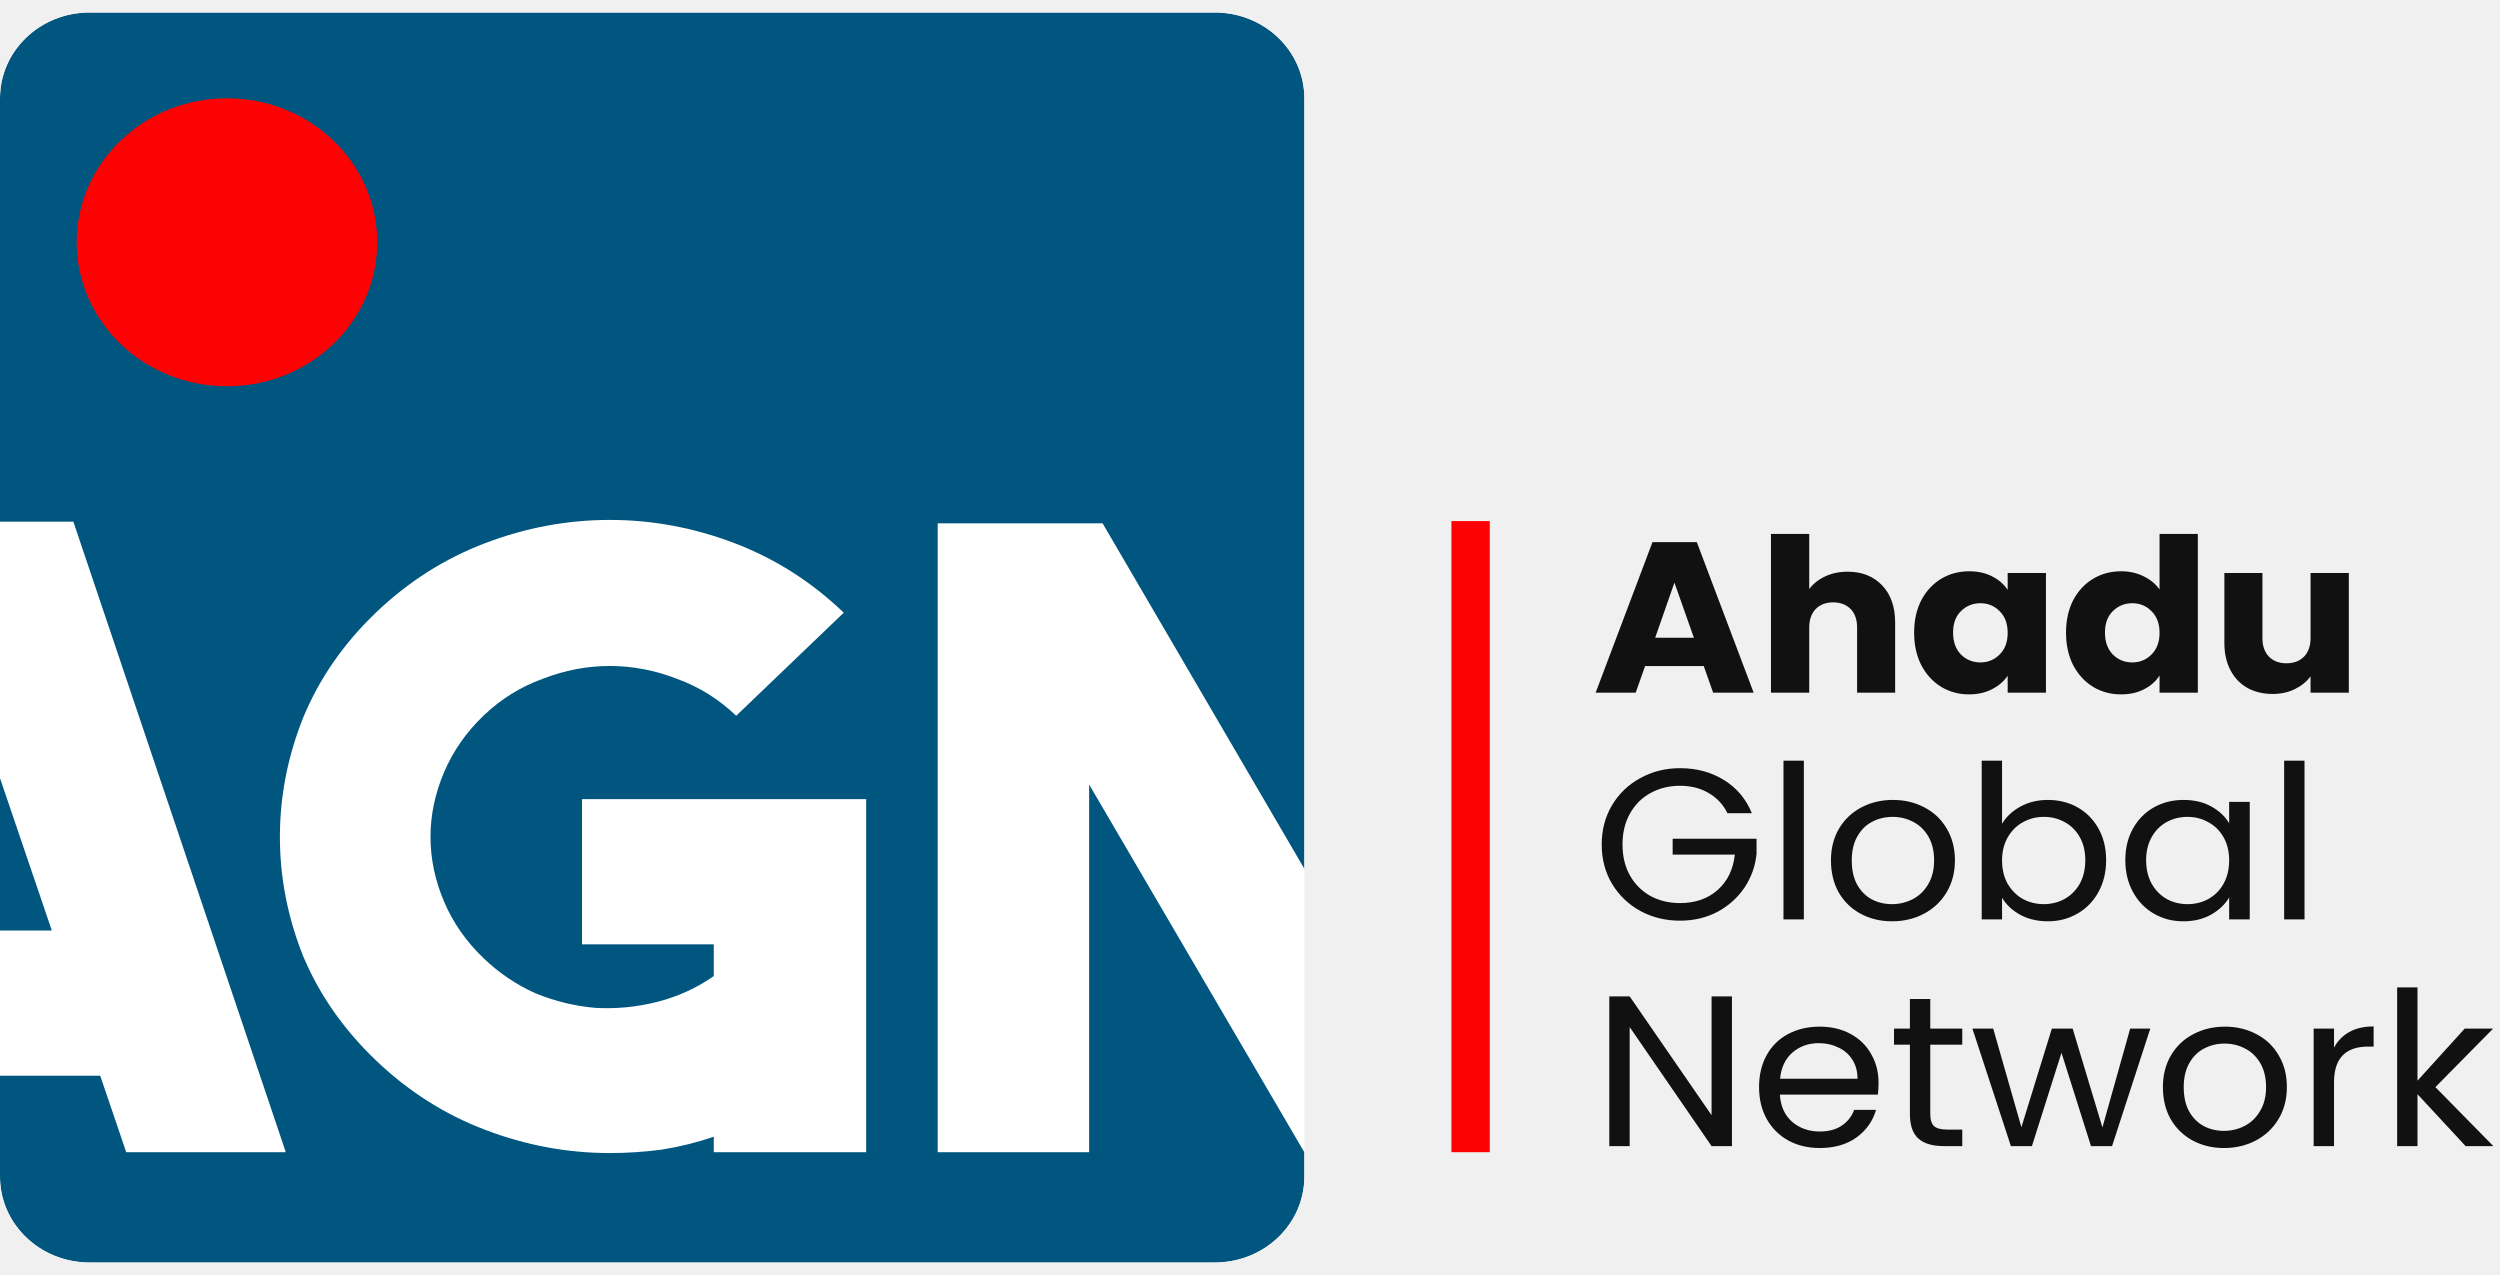
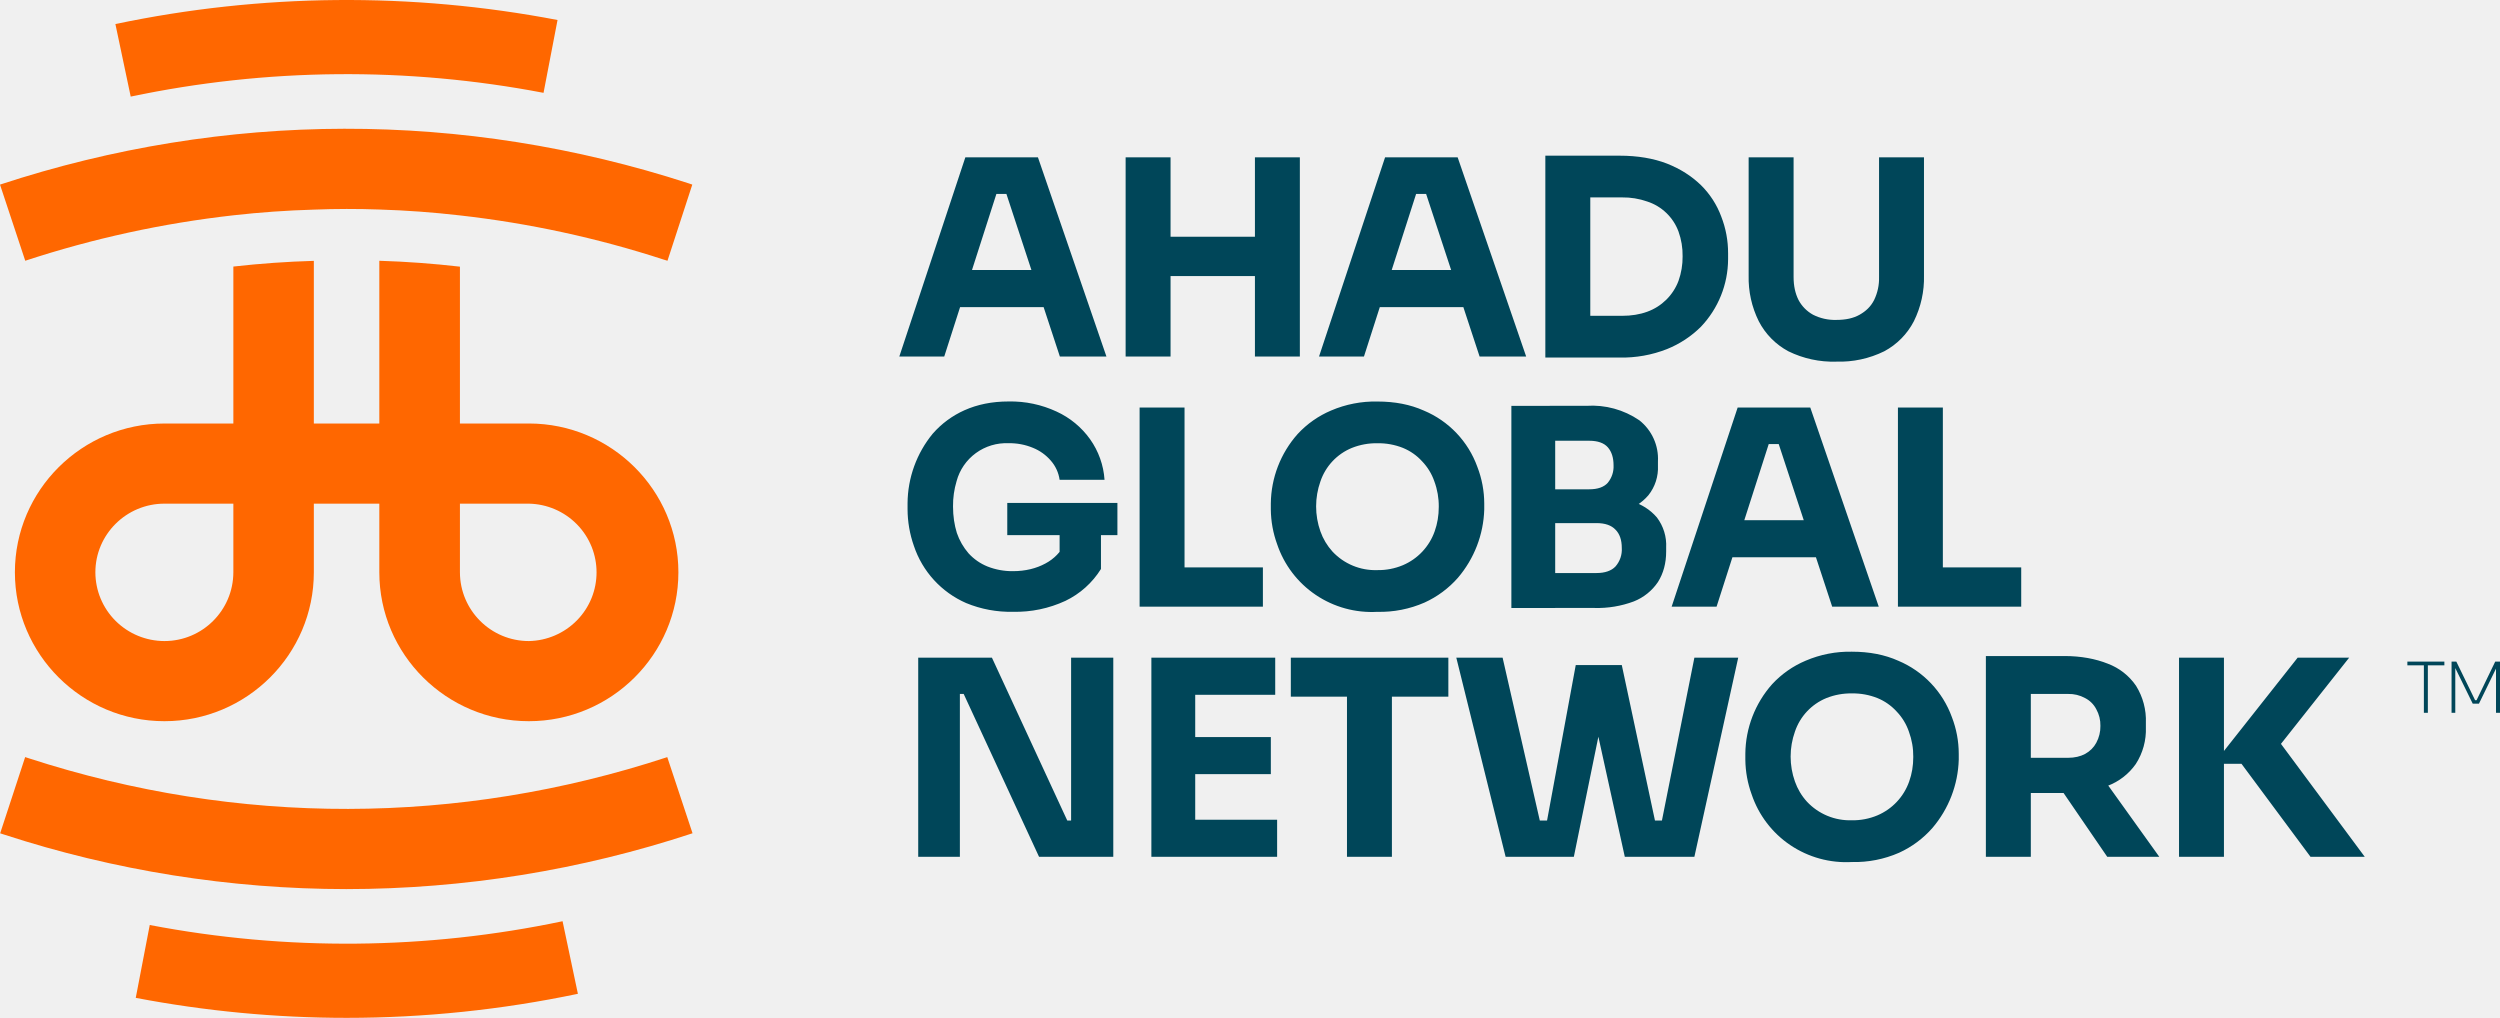
- <svg xmlns="http://www.w3.org/2000/svg" width="100" height="51" viewBox="0 0 100 51" fill="none">
-   <path fill-rule="evenodd" clip-rule="evenodd" d="M58.057 46.088V20.843H59.591V46.088H58.057Z" fill="#FD0202" />
-   <mask id="mask0_502_86" style="mask-type:luminance" maskUnits="userSpaceOnUse" x="0" y="0" width="53" height="51">
-     <path d="M48.593 0.5H3.581C1.603 0.5 0 2.036 0 3.931V47.069C0 48.964 1.603 50.5 3.581 50.5H48.593C50.571 50.5 52.174 48.964 52.174 47.069V3.931C52.174 2.036 50.571 0.5 48.593 0.5Z" fill="white" />
-   </mask>
-   <g mask="url(#mask0_502_86)">
-     <path d="M48.593 0.5H3.581C1.603 0.5 0 2.036 0 3.931V47.069C0 48.964 1.603 50.5 3.581 50.5H48.593C50.571 50.5 52.174 48.964 52.174 47.069V3.931C52.174 2.036 50.571 0.5 48.593 0.5Z" fill="#015680" />
-     <path d="M9.079 15.451C12.398 15.451 15.089 12.873 15.089 9.691C15.089 6.51 12.398 3.932 9.079 3.932C5.759 3.932 3.068 6.51 3.068 9.691C3.068 12.873 5.759 15.451 9.079 15.451Z" fill="#FD0202" />
-     <path d="M5.049 46.088L4.009 43.029H-4.274L-5.349 46.088H-11.768L-2.803 20.866H2.934L11.432 46.088H5.049ZM-2.194 37.222H2.073L-0.007 31.106L-2.194 37.222ZM34.647 31.965V46.088H28.551V45.469C27.882 45.698 27.189 45.87 26.471 45.985C25.778 46.076 25.085 46.122 24.392 46.122C22.695 46.122 21.033 45.813 19.408 45.194C17.782 44.576 16.324 43.648 15.033 42.411C13.742 41.174 12.774 39.788 12.129 38.253C11.507 36.696 11.196 35.103 11.196 33.477C11.196 31.85 11.507 30.258 12.129 28.7C12.774 27.142 13.742 25.745 15.033 24.508C16.324 23.271 17.782 22.343 19.408 21.725C21.033 21.106 22.695 20.797 24.392 20.797C26.089 20.797 27.75 21.106 29.376 21.725C31.001 22.343 32.459 23.271 33.75 24.508L29.447 28.631C28.754 27.967 27.966 27.475 27.081 27.154C26.197 26.81 25.3 26.639 24.392 26.639C23.483 26.639 22.587 26.81 21.703 27.154C20.818 27.475 20.029 27.967 19.336 28.631C18.643 29.296 18.117 30.052 17.758 30.9C17.4 31.747 17.22 32.606 17.22 33.477C17.22 34.347 17.4 35.206 17.758 36.054C18.117 36.902 18.643 37.657 19.336 38.322C19.957 38.917 20.651 39.387 21.416 39.731C22.204 40.052 23.005 40.246 23.818 40.315C24.655 40.361 25.479 40.281 26.292 40.074C27.105 39.868 27.858 39.525 28.551 39.044V37.772H23.28V31.965H34.647ZM52.674 20.866H58.734V46.088H52.172L43.566 31.381V46.088H37.507V20.934H44.104L52.674 35.607V20.866Z" fill="white" />
-   </g>
-   <path d="M68.15 26.643H65.804L65.428 27.706H63.826L66.1 21.684H67.872L70.146 27.706H68.526L68.15 26.643ZM67.756 25.51L66.977 23.306L66.207 25.51H67.756ZM73.908 22.868C74.481 22.868 74.941 23.051 75.287 23.417C75.633 23.777 75.806 24.275 75.806 24.91V27.706H74.284V25.107C74.284 24.787 74.198 24.538 74.025 24.361C73.852 24.184 73.619 24.095 73.326 24.095C73.034 24.095 72.801 24.184 72.628 24.361C72.455 24.538 72.369 24.787 72.369 25.107V27.706H70.838V21.358H72.369V23.563C72.524 23.352 72.736 23.183 73.004 23.057C73.273 22.931 73.574 22.868 73.908 22.868ZM76.565 25.305C76.565 24.813 76.661 24.381 76.852 24.009C77.049 23.637 77.314 23.352 77.648 23.151C77.982 22.951 78.356 22.851 78.767 22.851C79.119 22.851 79.427 22.92 79.689 23.057C79.958 23.194 80.164 23.374 80.307 23.597V22.92H81.838V27.706H80.307V27.029C80.158 27.252 79.949 27.432 79.68 27.569C79.418 27.706 79.11 27.775 78.758 27.775C78.353 27.775 77.982 27.675 77.648 27.475C77.314 27.269 77.049 26.98 76.852 26.608C76.661 26.231 76.565 25.796 76.565 25.305ZM80.307 25.313C80.307 24.947 80.2 24.658 79.985 24.447C79.776 24.235 79.519 24.129 79.215 24.129C78.911 24.129 78.651 24.235 78.436 24.447C78.227 24.652 78.123 24.939 78.123 25.305C78.123 25.67 78.227 25.962 78.436 26.18C78.651 26.391 78.911 26.497 79.215 26.497C79.519 26.497 79.776 26.391 79.985 26.18C80.2 25.968 80.307 25.679 80.307 25.313ZM82.641 25.305C82.641 24.813 82.736 24.381 82.927 24.009C83.124 23.637 83.39 23.352 83.724 23.151C84.058 22.951 84.431 22.851 84.843 22.851C85.171 22.851 85.469 22.917 85.738 23.048C86.012 23.18 86.227 23.357 86.382 23.58V21.358H87.913V27.706H86.382V27.02C86.239 27.249 86.033 27.432 85.765 27.569C85.502 27.706 85.195 27.775 84.843 27.775C84.431 27.775 84.058 27.675 83.724 27.475C83.39 27.269 83.124 26.98 82.927 26.608C82.736 26.231 82.641 25.796 82.641 25.305ZM86.382 25.313C86.382 24.947 86.275 24.658 86.06 24.447C85.851 24.235 85.595 24.129 85.29 24.129C84.986 24.129 84.726 24.235 84.512 24.447C84.303 24.652 84.198 24.939 84.198 25.305C84.198 25.67 84.303 25.962 84.512 26.18C84.726 26.391 84.986 26.497 85.29 26.497C85.595 26.497 85.851 26.391 86.06 26.18C86.275 25.968 86.382 25.679 86.382 25.313ZM93.953 22.92V27.706H92.422V27.055C92.267 27.266 92.055 27.438 91.786 27.569C91.524 27.695 91.231 27.758 90.909 27.758C90.527 27.758 90.19 27.678 89.897 27.518C89.605 27.352 89.378 27.114 89.217 26.806C89.056 26.497 88.975 26.134 88.975 25.716V22.92H90.497V25.519C90.497 25.839 90.584 26.088 90.757 26.265C90.93 26.442 91.163 26.531 91.455 26.531C91.754 26.531 91.989 26.442 92.162 26.265C92.335 26.088 92.422 25.839 92.422 25.519V22.92H93.953ZM69.099 32.529C68.925 32.18 68.675 31.911 68.347 31.722C68.019 31.528 67.636 31.431 67.201 31.431C66.765 31.431 66.371 31.528 66.019 31.722C65.673 31.911 65.398 32.186 65.196 32.546C64.999 32.901 64.9 33.312 64.9 33.781C64.9 34.25 64.999 34.662 65.196 35.017C65.398 35.371 65.673 35.646 66.019 35.84C66.371 36.029 66.765 36.123 67.201 36.123C67.81 36.123 68.311 35.949 68.705 35.6C69.099 35.251 69.328 34.779 69.394 34.184H66.906V33.55H70.262V34.15C70.214 34.642 70.053 35.094 69.779 35.505C69.504 35.912 69.143 36.235 68.696 36.475C68.248 36.709 67.75 36.827 67.201 36.827C66.622 36.827 66.094 36.698 65.617 36.441C65.139 36.178 64.76 35.814 64.48 35.351C64.205 34.888 64.068 34.364 64.068 33.781C64.068 33.198 64.205 32.675 64.48 32.211C64.76 31.742 65.139 31.379 65.617 31.122C66.094 30.859 66.622 30.727 67.201 30.727C67.863 30.727 68.448 30.885 68.955 31.199C69.469 31.514 69.841 31.957 70.074 32.529H69.099ZM72.154 30.427V36.775H71.339V30.427H72.154ZM75.681 36.852C75.222 36.852 74.804 36.752 74.428 36.552C74.058 36.352 73.766 36.069 73.551 35.703C73.342 35.331 73.238 34.902 73.238 34.416C73.238 33.936 73.345 33.512 73.56 33.146C73.781 32.775 74.079 32.492 74.455 32.297C74.831 32.097 75.252 31.997 75.717 31.997C76.183 31.997 76.603 32.097 76.979 32.297C77.355 32.492 77.651 32.772 77.866 33.138C78.087 33.504 78.197 33.93 78.197 34.416C78.197 34.902 78.084 35.331 77.857 35.703C77.636 36.069 77.335 36.352 76.953 36.552C76.571 36.752 76.147 36.852 75.681 36.852ZM75.681 36.166C75.974 36.166 76.248 36.1 76.505 35.969C76.762 35.837 76.968 35.64 77.123 35.377C77.284 35.114 77.364 34.793 77.364 34.416C77.364 34.038 77.287 33.718 77.132 33.455C76.977 33.192 76.773 32.998 76.523 32.872C76.272 32.74 76.001 32.675 75.708 32.675C75.41 32.675 75.135 32.74 74.885 32.872C74.64 32.998 74.443 33.192 74.294 33.455C74.145 33.718 74.07 34.038 74.07 34.416C74.07 34.799 74.142 35.122 74.285 35.385C74.434 35.648 74.631 35.846 74.876 35.977C75.121 36.103 75.389 36.166 75.681 36.166ZM80.082 32.949C80.25 32.669 80.494 32.44 80.817 32.263C81.139 32.086 81.506 31.997 81.918 31.997C82.359 31.997 82.756 32.097 83.108 32.297C83.46 32.497 83.738 32.781 83.941 33.146C84.144 33.507 84.245 33.927 84.245 34.407C84.245 34.882 84.144 35.305 83.941 35.677C83.738 36.049 83.457 36.338 83.099 36.543C82.747 36.749 82.353 36.852 81.918 36.852C81.494 36.852 81.121 36.764 80.799 36.586C80.482 36.409 80.244 36.183 80.082 35.909V36.775H79.268V30.427H80.082V32.949ZM83.412 34.407C83.412 34.053 83.338 33.744 83.189 33.481C83.04 33.218 82.837 33.018 82.58 32.88C82.329 32.743 82.052 32.675 81.747 32.675C81.449 32.675 81.172 32.746 80.915 32.889C80.664 33.026 80.462 33.229 80.306 33.498C80.157 33.761 80.082 34.067 80.082 34.416C80.082 34.771 80.157 35.082 80.306 35.351C80.462 35.614 80.664 35.817 80.915 35.96C81.172 36.097 81.449 36.166 81.747 36.166C82.052 36.166 82.329 36.097 82.58 35.96C82.837 35.817 83.04 35.614 83.189 35.351C83.338 35.082 83.412 34.768 83.412 34.407ZM85.013 34.407C85.013 33.927 85.114 33.507 85.317 33.146C85.52 32.781 85.797 32.497 86.15 32.297C86.508 32.097 86.904 31.997 87.34 31.997C87.77 31.997 88.143 32.086 88.459 32.263C88.775 32.44 89.011 32.663 89.166 32.932V32.074H89.99V36.775H89.166V35.9C89.005 36.175 88.763 36.403 88.441 36.586C88.125 36.764 87.755 36.852 87.331 36.852C86.895 36.852 86.502 36.749 86.15 36.543C85.797 36.338 85.52 36.049 85.317 35.677C85.114 35.305 85.013 34.882 85.013 34.407ZM89.166 34.416C89.166 34.061 89.092 33.752 88.942 33.489C88.793 33.227 88.59 33.026 88.334 32.889C88.083 32.746 87.806 32.675 87.501 32.675C87.197 32.675 86.919 32.743 86.669 32.88C86.418 33.018 86.218 33.218 86.069 33.481C85.92 33.744 85.845 34.053 85.845 34.407C85.845 34.768 85.92 35.082 86.069 35.351C86.218 35.614 86.418 35.817 86.669 35.96C86.919 36.097 87.197 36.166 87.501 36.166C87.806 36.166 88.083 36.097 88.334 35.96C88.59 35.817 88.793 35.614 88.942 35.351C89.092 35.082 89.166 34.771 89.166 34.416ZM92.181 30.427V36.775H91.366V30.427H92.181ZM69.278 45.844H68.463L65.187 41.083V45.844H64.372V39.856H65.187L68.463 44.608V39.856H69.278V45.844ZM75.142 43.313C75.142 43.462 75.133 43.619 75.115 43.785H71.194C71.224 44.248 71.388 44.611 71.686 44.874C71.991 45.132 72.358 45.26 72.788 45.26C73.14 45.26 73.432 45.183 73.665 45.029C73.904 44.869 74.071 44.657 74.166 44.394H75.043C74.912 44.846 74.649 45.215 74.256 45.501C73.862 45.781 73.373 45.921 72.788 45.921C72.322 45.921 71.904 45.821 71.534 45.621C71.17 45.42 70.884 45.137 70.675 44.771C70.466 44.4 70.362 43.971 70.362 43.485C70.362 42.999 70.463 42.572 70.666 42.206C70.869 41.84 71.153 41.56 71.516 41.366C71.886 41.166 72.31 41.066 72.788 41.066C73.253 41.066 73.665 41.163 74.023 41.357C74.381 41.551 74.656 41.82 74.846 42.163C75.043 42.501 75.142 42.884 75.142 43.313ZM74.3 43.15C74.3 42.853 74.232 42.598 74.094 42.387C73.957 42.169 73.769 42.006 73.531 41.898C73.298 41.783 73.038 41.726 72.752 41.726C72.34 41.726 71.988 41.852 71.695 42.103C71.409 42.355 71.245 42.704 71.203 43.15H74.3ZM77.211 41.786V44.557C77.211 44.786 77.261 44.949 77.363 45.046C77.464 45.137 77.64 45.183 77.891 45.183H78.491V45.844H77.757C77.303 45.844 76.963 45.744 76.736 45.543C76.51 45.343 76.396 45.014 76.396 44.557V41.786H75.76V41.143H76.396V39.959H77.211V41.143H78.491V41.786H77.211ZM86.012 41.143L84.482 45.844H83.64L82.459 42.112L81.277 45.844H80.436L78.896 41.143H79.728L80.856 45.089L82.074 41.143H82.906L84.097 45.097L85.207 41.143H86.012ZM88.96 45.921C88.501 45.921 88.083 45.821 87.707 45.621C87.337 45.42 87.044 45.137 86.829 44.771C86.621 44.4 86.516 43.971 86.516 43.485C86.516 43.004 86.624 42.581 86.838 42.215C87.059 41.843 87.358 41.56 87.734 41.366C88.11 41.166 88.53 41.066 88.996 41.066C89.461 41.066 89.882 41.166 90.258 41.366C90.634 41.56 90.929 41.84 91.144 42.206C91.365 42.572 91.475 42.999 91.475 43.485C91.475 43.971 91.362 44.4 91.135 44.771C90.914 45.137 90.613 45.42 90.231 45.621C89.849 45.821 89.425 45.921 88.96 45.921ZM88.96 45.235C89.252 45.235 89.527 45.169 89.784 45.037C90.04 44.906 90.246 44.708 90.401 44.445C90.562 44.182 90.643 43.862 90.643 43.485C90.643 43.107 90.565 42.787 90.41 42.524C90.255 42.261 90.052 42.066 89.801 41.941C89.551 41.809 89.279 41.743 88.987 41.743C88.689 41.743 88.414 41.809 88.163 41.941C87.919 42.066 87.722 42.261 87.573 42.524C87.423 42.787 87.349 43.107 87.349 43.485C87.349 43.868 87.42 44.191 87.564 44.454C87.713 44.717 87.91 44.914 88.154 45.046C88.399 45.172 88.668 45.235 88.96 45.235ZM93.361 41.906C93.504 41.637 93.707 41.429 93.97 41.28C94.238 41.131 94.564 41.057 94.945 41.057V41.863H94.731C93.817 41.863 93.361 42.338 93.361 43.287V45.844H92.546V41.143H93.361V41.906ZM98.625 45.844L96.7 43.768V45.844H95.886V39.496H96.7V43.227L98.589 41.143H99.726L97.416 43.485L99.735 45.844H98.625Z" fill="#111111" />
+ <svg xmlns="http://www.w3.org/2000/svg" width="140" height="57" fill="none">
+   <path fill="#FF6700" d="M29.616 35.899a3.86 3.86 0 0 1-3.86-3.85v-3.844h3.86a3.872 3.872 0 0 1 2.686 1.152 3.839 3.839 0 0 1 0 5.39 3.872 3.872 0 0 1-2.686 1.152Zm-16.548-3.85a3.86 3.86 0 0 1-3.86 3.85 3.878 3.878 0 0 1-2.734-1.129 3.845 3.845 0 0 1-1.133-2.722c0-2.117 1.734-3.843 3.866-3.843h3.861v3.843Zm16.548-8.333h-3.86v-8.783a54.004 54.004 0 0 0-4.514-.33v9.113h-3.667v-9.108c-1.506.043-3.01.15-4.507.319v8.79h-3.86c-4.616 0-8.374 3.735-8.374 8.331 0 4.597 3.758 8.339 8.373 8.339 4.616 0 8.368-3.742 8.368-8.339v-3.843h3.667v3.843c0 4.597 3.758 8.339 8.374 8.339 4.616 0 8.374-3.742 8.374-8.339 0-4.596-3.758-8.332-8.374-8.332Zm9.153-13.38-1.39 4.266-.217-.066a57.677 57.677 0 0 0-11.407-2.473 54.004 54.004 0 0 0-4.513-.33 49.66 49.66 0 0 0-3.667.006c-1.506.043-3.01.15-4.507.318a58.086 58.086 0 0 0-11.654 2.545L0 10.338c12.609-4.146 25.937-4.17 38.558-.073l.211.072ZM19.394 49.79a61.976 61.976 0 0 1-19.17-3.055l-.215-.07 1.4-4.268.214.07c11.697 3.799 24.059 3.776 35.744-.068l1.415 4.264a61.953 61.953 0 0 1-19.388 3.127ZM7.32 5.411l-.858-4.064a62.88 62.88 0 0 1 24.76-.227l-.784 4.079A58.692 58.692 0 0 0 7.32 5.41ZM19.417 57a63.074 63.074 0 0 1-11.815-1.12l.784-4.08a58.692 58.692 0 0 0 23.118-.211l.858 4.064A63.123 63.123 0 0 1 19.417 57Z" />
+   <path fill="#004659" d="M137.287 39.916v-2.865h.268l1.051 2.16h.082l1.044-2.16H140v2.865h-.224v-2.59l.053.007-1.007 2.071h-.35l-1.014-2.07.038-.008v2.59h-.209Zm-1.55 0v-2.805h.223v2.805h-.223Zm-.924-2.657v-.208h2.072v.208h-2.072ZM50.362 19.964l3.697-11.152h4.066l3.835 11.152h-2.608l-3.099-9.426.798.321h-1.98l.83-.32-3.023 9.425h-2.516Zm2.807-2.765.767-2.078h4.388l.783 2.078h-5.938ZM70.276 19.964V8.812h2.516v11.152h-2.516Zm-7.241 0V8.812h2.516v11.152h-2.516Zm2.071-4.506v-2.2h5.615v2.2h-5.615ZM73.866 19.964l3.698-11.152h4.065l3.836 11.152h-2.608l-3.1-9.426.798.321h-1.979l.829-.32-3.023 9.425h-2.516Zm2.808-2.765.767-2.078h4.388l.782 2.078h-5.937ZM88.749 20.023v-2.337h2.086c.522 0 .998-.077 1.412-.23a2.933 2.933 0 0 0 1.749-1.726c.157-.441.235-.907.23-1.375a3.927 3.927 0 0 0-.23-1.39 2.78 2.78 0 0 0-1.75-1.68 4.096 4.096 0 0 0-1.41-.23h-2.087V8.718h1.948c1.013 0 1.903.153 2.654.443.768.306 1.381.703 1.903 1.207.503.496.89 1.096 1.135 1.757a5.6 5.6 0 0 1 .384 2.062v.336a5.518 5.518 0 0 1-1.52 3.774c-.542.54-1.19.966-1.902 1.252a6.853 6.853 0 0 1-2.654.474H88.75Zm-2.21 0V8.718h2.517v11.305H86.54ZM102.834 20.252a5.699 5.699 0 0 1-2.685-.58 3.98 3.98 0 0 1-1.657-1.681 5.465 5.465 0 0 1-.568-2.567V8.81h2.517v6.707c0 .489.092.916.276 1.283.185.348.467.634.813.825.403.204.852.304 1.304.29.522 0 .951-.091 1.304-.29.353-.199.629-.458.813-.825.194-.4.288-.84.276-1.283V8.809h2.516v6.615a5.462 5.462 0 0 1-.567 2.567 3.981 3.981 0 0 1-1.657 1.68 5.652 5.652 0 0 1-2.685.58ZM56.73 34.261c-.9.02-1.793-.146-2.624-.489a5.337 5.337 0 0 1-2.93-3.208 6.24 6.24 0 0 1-.353-2.047v-.336a6.201 6.201 0 0 1 1.411-3.896 5.139 5.139 0 0 1 1.78-1.313c.721-.321 1.534-.49 2.47-.49a6.082 6.082 0 0 1 2.685.566 4.72 4.72 0 0 1 1.872 1.543c.477.67.758 1.457.813 2.276h-2.516a2.059 2.059 0 0 0-.491-1.07 2.593 2.593 0 0 0-.998-.717 3.388 3.388 0 0 0-1.365-.26 2.893 2.893 0 0 0-1.833.551c-.53.386-.912.941-1.082 1.573a4.78 4.78 0 0 0-.2 1.42c0 .535.077 1.04.215 1.482.144.421.368.81.66 1.146.294.32.655.57 1.059.733.454.178.939.266 1.427.26.69 0 1.304-.153 1.81-.428a2.556 2.556 0 0 0 1.105-1.13l-.307 1.71V29.48h2.316v2.383a4.78 4.78 0 0 1-1.994 1.787 6.622 6.622 0 0 1-2.93.611Zm-.323-4.293v-1.802h6.168v1.802h-6.168ZM63.818 33.973V22.821h2.516v11.152h-2.516Zm2.209 0v-2.2h4.695v2.2h-4.695ZM77.134 34.263a5.603 5.603 0 0 1-3.451-.948 5.564 5.564 0 0 1-2.164-2.84 5.862 5.862 0 0 1-.353-1.94v-.337a5.944 5.944 0 0 1 1.504-3.895 5.43 5.43 0 0 1 1.871-1.314 6.269 6.269 0 0 1 2.593-.504c.982 0 1.841.168 2.593.504a5.403 5.403 0 0 1 3.007 3.162 5.72 5.72 0 0 1 .384 2.047v.336a6.172 6.172 0 0 1-1.473 3.82 5.55 5.55 0 0 1-1.872 1.39c-.83.363-1.732.54-2.639.52Zm0-2.337c.49.008.976-.086 1.427-.275a3.223 3.223 0 0 0 1.78-1.895c.153-.427.23-.886.23-1.375a3.956 3.956 0 0 0-.246-1.42 3.052 3.052 0 0 0-.69-1.13 2.961 2.961 0 0 0-1.074-.75 3.696 3.696 0 0 0-1.427-.259 3.696 3.696 0 0 0-1.427.26 3.1 3.1 0 0 0-1.764 1.879 4.185 4.185 0 0 0 0 2.796c.147.417.377.801.675 1.13a3.283 3.283 0 0 0 2.516 1.039ZM86.785 34.047V32.09h2.623c.46 0 .829-.122 1.059-.367.25-.286.378-.66.353-1.038 0-.459-.123-.795-.353-1.024-.23-.244-.583-.367-1.059-.367h-2.623v-1.512h2.5c.702-.011 1.4.087 2.072.29a2.901 2.901 0 0 1 1.427.902c.369.486.554 1.086.521 1.695v.214c0 .657-.153 1.222-.46 1.711-.33.489-.801.867-1.35 1.085a5.821 5.821 0 0 1-2.21.367h-2.5Zm-2.148 0v-11.32h2.454v11.32h-2.454Zm2.148-5.149v-1.497h2.209c.476 0 .828-.122 1.043-.367.225-.275.34-.623.322-.977 0-.428-.107-.764-.322-1.009-.215-.244-.567-.366-1.043-.366h-2.21v-1.956h2.056a4.694 4.694 0 0 1 2.962.81 2.75 2.75 0 0 1 1.043 2.307v.229c.03.602-.16 1.194-.537 1.665a2.901 2.901 0 0 1-1.427.902 7.303 7.303 0 0 1-2.04.26h-2.056ZM93.612 33.973l3.697-11.152h4.066l3.835 11.152h-2.608l-3.099-9.426.798.321h-1.98l.83-.32-3.023 9.425h-2.516Zm2.807-2.765.767-2.078h4.388l.783 2.078h-5.938ZM106.284 33.973V22.821h2.516v11.152h-2.516Zm2.209 0v-2.2h4.695v2.2h-4.695ZM51.42 47.982V36.83h4.128l4.219 9.12h.521l-.306.275V36.83h2.362v11.152h-4.157l-4.22-9.12h-.521l.307-.275v9.395H51.42ZM64.477 47.982V36.83h2.455v11.152h-2.455Zm2.148 0v-2.078h4.894v2.078h-4.894Zm0-4.629v-2.078h4.542v2.078h-4.542Zm0-4.446V36.83h4.787v2.077h-4.787ZM75.431 47.982v-9.273h2.516v9.273h-2.516Zm-3.145-8.968V36.83h8.822v2.184h-8.822ZM84.315 47.982 81.553 36.83h2.593l2.163 9.471-.537-.35h1.396l-.598.35 1.672-9.059h2.087l-2.194 10.74h-3.82Zm6.674 0-2.363-10.74h2.194l1.933 9.06-.583-.352h1.335l-.507.351 1.887-9.471h2.455l-2.455 11.152h-3.897ZM103.707 48.273a5.604 5.604 0 0 1-3.452-.948 5.565 5.565 0 0 1-2.163-2.84 5.859 5.859 0 0 1-.353-1.94v-.337a5.943 5.943 0 0 1 1.503-3.896A5.427 5.427 0 0 1 101.114 37a6.265 6.265 0 0 1 2.593-.505c.982 0 1.841.169 2.593.505a5.432 5.432 0 0 1 3.007 3.162c.252.653.382 1.347.383 2.047v.336a6.172 6.172 0 0 1-1.473 3.82 5.539 5.539 0 0 1-1.871 1.39 6.223 6.223 0 0 1-2.639.519Zm0-2.337c.489.008.975-.086 1.427-.275a3.22 3.22 0 0 0 1.779-1.895c.154-.427.23-.886.23-1.375a3.958 3.958 0 0 0-.245-1.42 3.05 3.05 0 0 0-.69-1.13 2.973 2.973 0 0 0-1.074-.75 3.699 3.699 0 0 0-1.427-.26 3.699 3.699 0 0 0-1.427.26 3.099 3.099 0 0 0-1.764 1.88 4.178 4.178 0 0 0 0 2.795c.147.418.376.802.675 1.13a3.293 3.293 0 0 0 2.516 1.039ZM111.209 47.982V36.738h2.517v11.244h-2.517Zm6.797 0-3.283-4.797h2.761l3.437 4.797h-2.915Zm-4.955-3.575v-1.97h2.761c.368 0 .691-.077.951-.215.277-.152.491-.366.629-.626a1.92 1.92 0 0 0 .231-.947 1.83 1.83 0 0 0-.231-.932 1.437 1.437 0 0 0-.629-.626 1.877 1.877 0 0 0-.951-.23h-2.761v-2.123h2.562c.92 0 1.733.153 2.424.428.642.24 1.194.673 1.58 1.237.388.622.581 1.346.552 2.078v.244c.028.73-.17 1.45-.567 2.063a3.376 3.376 0 0 1-1.581 1.222 6.59 6.59 0 0 1-2.408.397h-2.562ZM129.389 47.982l-3.866-5.21h-1.549l4.694-5.942h2.885l-4.219 5.331-.031-1.084 5.124 6.905h-3.038Zm-7.364 0V36.83h2.516v11.152h-2.516Z" />
</svg>
